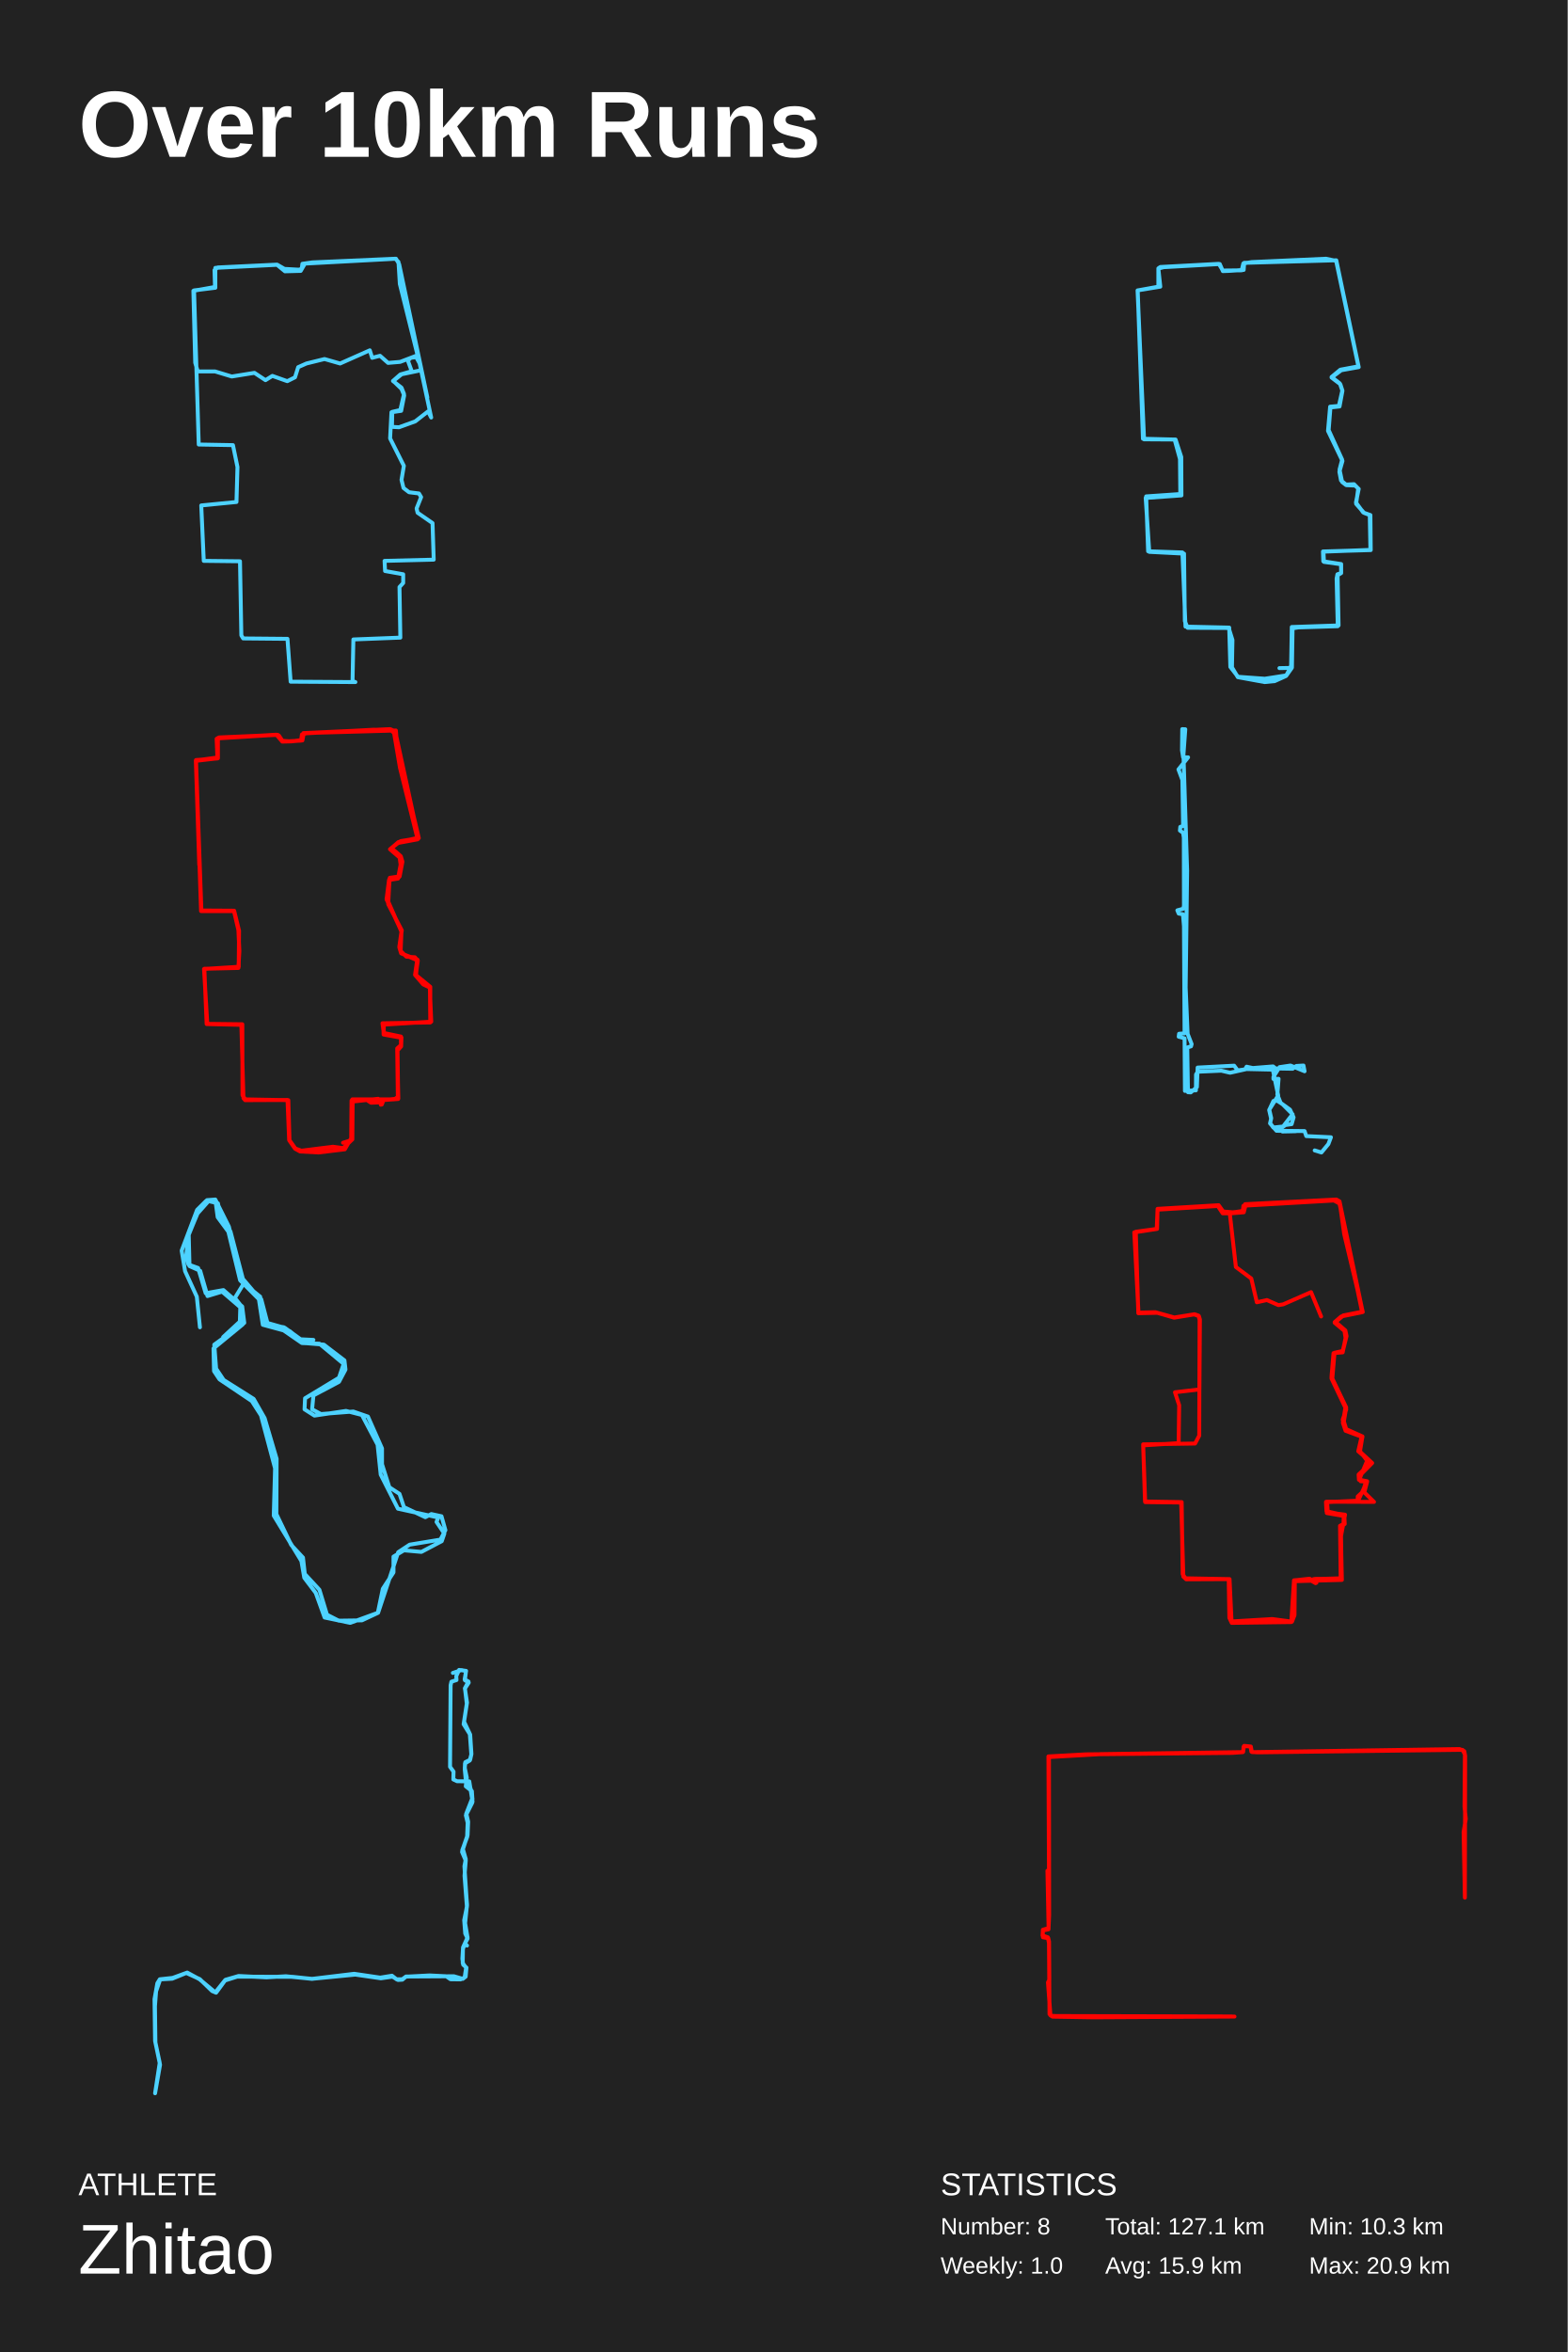
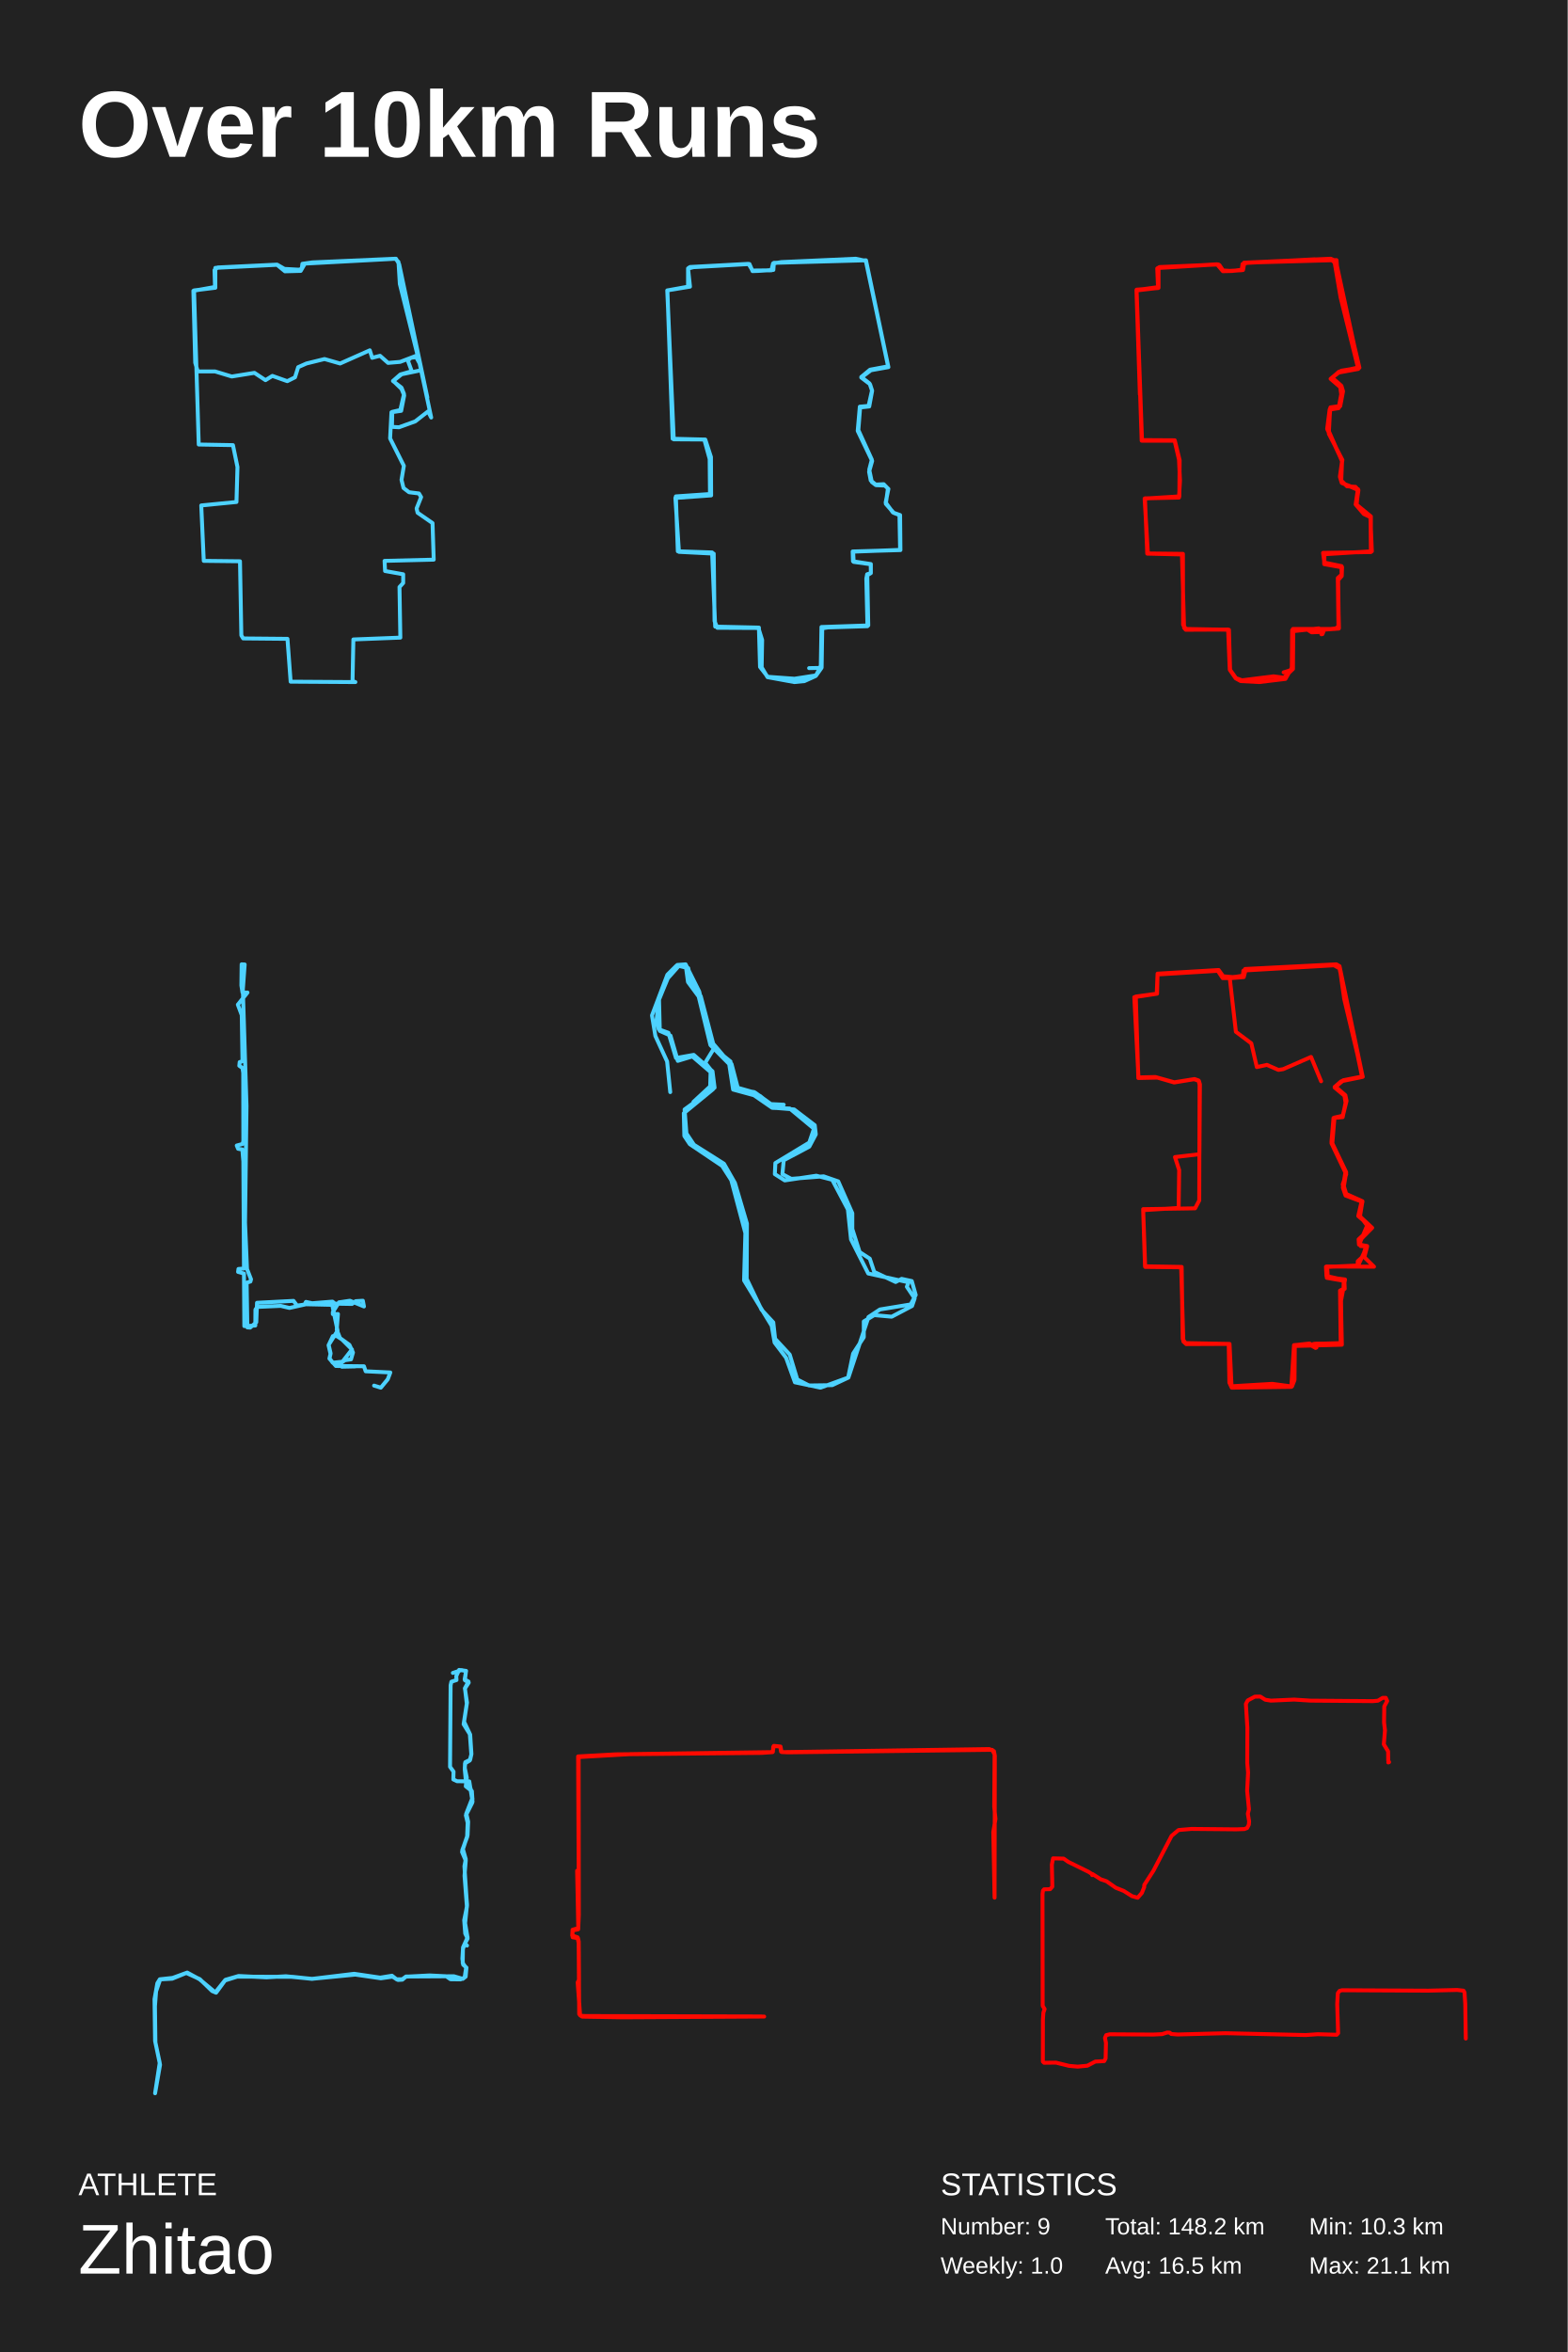
<svg xmlns="http://www.w3.org/2000/svg" baseProfile="full" height="300mm" version="1.1" viewBox="0,0,200,300" width="200mm">
  <defs />
  <rect fill="#222222" height="300" width="200" x="0" y="0" />
  <text fill="#FFFFFF" style="font-size:12px; font-family:Arial; font-weight:bold;" x="10" y="20">Over 10km Runs</text>
  <text fill="#FFFFFF" style="font-size:4px; font-family:Arial" x="10" y="280">ATHLETE</text>
  <text fill="#FFFFFF" style="font-size:9px; font-family:Arial" x="10" y="290">Zhitao</text>
  <text fill="#FFFFFF" style="font-size:4px; font-family:Arial" x="120" y="280">STATISTICS</text>
-   <text fill="#FFFFFF" style="font-size:3px; font-family:Arial" x="120" y="285">Number: 8</text>
+   <text fill="#FFFFFF" style="font-size:3px; font-family:Arial" x="120" y="285">Number: 9</text>
  <text fill="#FFFFFF" style="font-size:3px; font-family:Arial" x="120" y="290">Weekly: 1.0</text>
-   <text fill="#FFFFFF" style="font-size:3px; font-family:Arial" x="141" y="285">Total: 127.1 km</text>
-   <text fill="#FFFFFF" style="font-size:3px; font-family:Arial" x="141" y="290">Avg: 15.9 km</text>
+   <text fill="#FFFFFF" style="font-size:3px; font-family:Arial" x="141" y="285">Total: 148.2 km</text>
+   <text fill="#FFFFFF" style="font-size:3px; font-family:Arial" x="141" y="290">Avg: 16.5 km</text>
  <text fill="#FFFFFF" style="font-size:3px; font-family:Arial" x="167" y="285">Min: 10.3 km</text>
-   <text fill="#FFFFFF" style="font-size:3px; font-family:Arial" x="167" y="290">Max: 20.9 km</text>
+   <text fill="#FFFFFF" style="font-size:3px; font-family:Arial" x="167" y="290">Max: 21.1 km</text>
  <polyline fill="none" points="54.518,50.691 50.923,33.699 50.517,33.0 38.898,33.622 38.363,34.554 36.352,34.606 35.346,33.777 27.472,34.166 27.472,36.704 24.755,37.041 25.354,56.699 29.719,56.777 30.296,59.574 30.168,64.029 25.675,64.469 25.996,71.539 30.617,71.591 30.789,81.044 31.024,81.432 36.673,81.484 37.079,86.948 45.339,87.0 44.975,86.871 45.082,81.562 51.073,81.329 50.966,74.88 51.437,74.362 51.437,73.249 49.126,72.834 49.062,71.539 55.331,71.384 55.181,66.722 53.277,65.402 53.148,64.858 53.726,63.407 53.448,62.941 52.186,62.786 51.479,62.242 51.223,61.206 51.522,59.419 49.768,55.923 49.939,52.581 51.18,52.4 51.565,50.432 51.223,49.603 50.174,48.593 51.244,47.738 53.748,47.22 51.009,36.212 50.838,33.414 50.431,33.0 39.861,33.466 38.577,33.648 38.492,34.295 38.128,34.399 36.288,34.295 35.346,33.751 27.772,34.114 27.365,34.451 27.429,36.6 24.669,37.093 24.904,46.262 25.225,47.375 27.429,47.375 29.569,48.023 32.458,47.557 33.87,48.489 34.747,47.945 36.651,48.619 37.636,48.127 38.042,46.831 39.091,46.365 41.402,45.795 43.391,46.365 47.179,44.682 47.478,45.64 48.484,45.381 49.511,46.288 51.052,46.158 53.02,45.407 53.555,46.391 55.01,53.255 54.603,52.478 52.977,53.747 50.902,54.498 50.003,54.446 50.046,52.53 51.073,52.297 51.544,50.25 51.223,49.447 50.131,48.593 51.073,47.764 52.528,47.35 52.036,46.003 52.4,45.64 53.213,45.536 53.427,45.847 54.496,50.846" stroke="#4dd2ff" stroke-linecap="round" stroke-linejoin="round" stroke-width="0.5" />
-   <polyline fill="none" points="163.224,85.219 164.571,85.194 164.716,84.918 164.799,79.975 170.77,79.774 170.645,73.376 171.101,73.1 171.101,71.946 168.821,71.594 168.78,70.34 174.874,70.164 174.833,65.698 173.921,65.372 172.988,64.092 173.34,62.36 172.884,61.934 171.744,61.884 171.226,61.482 170.894,59.901 171.226,58.622 169.505,54.858 169.733,51.972 170.894,51.846 171.267,49.839 170.998,49.011 169.878,48.158 171.101,47.229 173.34,46.828 170.479,33.201 158.725,33.527 158.663,34.43 156.735,34.556 156.009,34.581 155.615,33.678 148.463,34.079 147.779,34.255 148.028,36.564 145.126,37.04 145.955,56.037 149.977,56.062 150.702,58.295 150.723,63.189 146.162,63.515 146.618,70.39 151.055,70.616 151.158,79.222 151.511,80.075 156.756,80.1 157.232,81.631 157.17,85.118 157.917,86.373 161.337,87.0 162.622,86.875 164.074,86.222 164.82,85.168 164.903,80.05 170.666,79.874 170.521,73.802 170.625,73.25 171.101,73.1 171.081,71.971 168.904,71.67 168.842,70.365 174.833,70.139 174.75,65.698 174.024,65.422 173.009,64.267 173.278,62.31 172.739,61.758 171.723,61.808 171.081,61.281 170.873,60.177 171.267,58.797 169.422,54.958 169.692,51.871 170.811,51.771 171.247,49.814 170.936,48.91 169.878,48.082 170.998,47.154 173.299,46.727 170.459,33.276 169.173,33.0 159.699,33.427 158.621,33.602 158.414,34.481 156.009,34.506 155.491,33.652 148.028,34.054 147.779,34.23 147.779,36.564 145.146,37.04 145.81,55.962 149.852,56.062 150.536,58.546 150.578,63.013 146.224,63.314 146.473,70.315 150.847,70.465 151.241,79.925 156.818,80.05 156.963,85.068 157.937,86.323 161.358,86.573 164.094,86.147 164.778,84.892 164.861,80.15 166.147,79.95" stroke="#4dd2ff" stroke-linecap="round" stroke-linejoin="round" stroke-width="0.5" />
-   <polyline fill="none" points="43.76,145.761 44.825,145.433 44.95,140.225 50.297,140.225 50.756,139.922 50.673,133.729 51.153,133.299 51.153,132.212 48.96,131.757 48.793,130.518 54.892,130.417 54.892,125.867 53.075,124.375 53.263,122.403 51.216,121.62 50.944,120.76 51.216,118.839 49.482,114.895 49.733,111.962 50.986,111.785 51.341,109.914 51.132,109.206 49.942,108.17 51.111,107.285 53.43,106.906 50.652,95.073 50.506,93.177 38.747,93.506 38.58,94.441 37.013,94.568 36.011,94.593 35.447,93.733 27.928,94.062 27.635,94.239 27.74,96.742 25.004,96.944 25.693,116.134 29.87,116.159 30.497,118.712 30.455,123.313 26.027,123.592 26.445,130.594 30.915,130.645 30.935,139.695 31.29,140.225 36.784,140.327 36.93,145.433 37.682,146.494 38.454,146.773 42.465,146.267 43.78,146.444 44.95,145.332 44.992,140.504 48.25,140.15 48.71,140.883 48.939,140.301 50.819,140.124 50.673,134.032 51.174,133.476 51.216,132.338 48.96,131.883 48.96,130.695 55.017,130.316 54.829,125.917 53.91,125.462 53.033,124.401 53.304,122.53 52.929,122.1 51.842,122.024 51.111,121.291 51.216,118.788 49.315,114.718 49.629,112.24 50.777,112.063 51.111,110.294 50.986,109.383 49.754,108.322 50.694,107.538 53.284,107.058 51.028,97.93 50.276,93.506 49.9,93.152 47.665,93.076 39.102,93.531 38.517,93.683 38.413,94.466 36.011,94.593 35.259,93.708 27.802,94.163 27.802,96.717 25.004,97.045 25.651,116.21 29.849,116.21 30.413,118.637 30.539,121.316 30.413,123.465 26.069,123.566 26.361,130.619 30.789,130.721 31.061,140.074 31.27,140.327 36.679,140.301 36.888,145.433 37.64,146.52 38.287,146.874 40.647,147.0 43.989,146.596 44.804,145.18 44.846,140.377 46.746,140.276 47.331,140.655 48.563,140.605 48.584,140.908 48.751,140.327 50.798,140.175 50.715,133.906 51.174,133.425 51.195,132.364 48.939,131.959 48.898,130.645 54.892,130.341 54.85,125.968 53.994,125.563 52.949,124.35 53.221,122.479 51.174,121.594 50.944,120.836 51.258,118.662 49.524,115.325 49.691,112.089 50.903,111.886 51.299,109.864 51.111,109.206 49.9,108.22 50.819,107.411 53.367,106.855 50.422,93.278 49.775,93.0 38.705,93.506 38.496,94.391 37.159,94.568 36.032,94.492 35.572,93.809 35.092,93.733 27.698,94.188 27.782,96.616 24.983,96.995 25.421,110.319" stroke="#ff0000" stroke-linecap="round" stroke-linejoin="round" stroke-width="0.5" />
-   <polyline fill="none" points="165.326,144.288 163.613,144.326 163.364,143.949 164.003,143.497 164.781,143.384 165.031,142.518 164.579,141.539 163.38,140.672 162.959,139.618 163.115,137.603 162.461,137.621 162.461,137.358 163.239,136.115 164.641,135.908 166.432,136.642 166.292,135.908 165.373,135.964 164.906,136.322 162.741,136.284 162.414,136.021 159.829,136.228 159.034,136.058 158.847,136.397 157.897,136.529 157.446,135.927 152.789,136.171 152.696,138.657 151.917,139.335 151.559,139.316 151.465,133.61 151.948,133.459 152.026,133.177 151.512,131.858 151.263,125.963 151.45,111.065 150.982,96.221 151.216,93.019 150.827,93.0 150.796,95.694 150.936,96.598 151.574,96.598 150.344,98.143 150.842,99.48 150.936,105.357 150.577,105.47 150.531,105.941 150.936,106.224 151.029,106.845 151.045,115.51 150.967,115.906 150.204,116.113 150.375,116.527 150.92,116.621 151.045,118.147 151.123,131.802 150.422,131.858 150.375,132.235 151.123,132.442 151.169,139.147 152.571,139.072 152.587,137.038 152.82,136.699 155.81,136.567 156.932,136.83 159.034,136.36 162.383,136.435 163.068,139.731 161.931,141.539 162.18,142.631 162.04,143.252 162.445,143.817 163.691,143.686 164.906,142.122 163.644,140.861 162.959,140.409 162.461,140.428 161.916,141.595 162.165,142.687 162.025,143.29 162.85,144.232 166.432,144.269 166.65,144.91 169.796,145.06 169.469,145.927 168.582,147.0 167.725,146.736" stroke="#4dd2ff" stroke-linecap="round" stroke-linejoin="round" stroke-width="0.5" />
-   <polyline fill="none" points="28.469,170.545 30.599,168.573 30.665,166.44 29.966,165.555 31.098,163.704 33.194,165.394 33.194,166.883 34.06,168.935 36.223,169.297 38.552,171.068 39.983,170.907 38.353,170.827 36.356,169.378 33.66,168.613 33.194,165.716 30.732,162.819 29.201,156.461 27.47,153.0 26.406,153.08 25.474,154.127 24.043,157.547 23.743,160.284 24.043,161.29 25.274,161.732 26.239,164.952 28.502,164.549 30.898,166.642 31.164,168.734 27.337,171.511 27.57,174.569 28.535,176.017 32.362,178.432 33.76,180.886 35.291,186.077 35.258,193.119 37.155,197.062 38.652,198.671 38.885,200.763 40.749,202.775 41.714,205.954 43.211,206.718 46.173,206.678 48.237,205.712 50.799,197.987 52.263,197.022 56.19,196.378 56.823,195.171 56.323,193.4 55.025,193.119 54.26,193.521 51.531,192.233 50.965,190.543 49.668,189.698 48.736,186.761 48.736,184.749 46.939,180.685 45.075,180.041 40.948,180.363 39.817,179.76 39.983,177.989 43.245,176.259 44.077,174.69 43.944,173.523 41.315,171.511 38.852,171.309 36.955,169.78 34.126,168.774 33.328,165.716 31.065,163.422 29.401,157.064 28.236,155.575 27.803,153.483 26.605,153.201 25.174,154.811 24.076,157.507 24.176,161.491 25.54,162.094 26.472,165.314 28.336,164.75 30.865,166.923 30.965,168.935 27.237,171.994 27.304,174.891 28.003,175.937 32.13,178.713 33.294,180.524 35.091,187.284 34.925,193.32 38.453,199.114 38.819,201.246 40.283,203.178 41.414,206.316 44.676,207.0 48.203,205.712 48.836,202.655 50.2,200.562 50.2,198.55 51.531,197.746 53.761,197.947 56.357,196.579 56.689,195.613 55.691,194.124 55.924,193.561 50.766,192.435 48.569,188.089 48.17,184.266 46.173,180.484 44.143,179.961 40.116,180.564 38.852,179.76 38.918,178.351 43.245,175.736 43.844,173.965 40.749,171.39 38.519,171.309 36.19,169.7 33.527,168.976 33.028,165.716 30.632,163.302 29.134,157.105 27.77,155.254 27.504,153.282 26.272,153.201 25.141,154.328 23.177,159.519 23.61,162.135 25.108,165.394 25.507,169.297" stroke="#4dd2ff" stroke-linecap="round" stroke-linejoin="round" stroke-width="0.5" />
-   <polyline fill="none" points="165.403,201.676 171.191,201.52 171.041,194.671 171.554,194.387 171.511,193.378 169.269,192.991 169.226,191.543 175.291,191.569 174.052,190.354 174.415,188.984 173.582,188.933 173.454,188.597 174.415,186.322 173.412,184.978 173.817,183.297 171.66,182.496 171.319,181.488 171.66,179.42 169.866,175.646 170.123,172.596 171.255,172.492 171.724,170.528 171.575,169.804 170.272,168.718 171.361,167.813 173.86,167.348 171.49,157.421 170.913,153.362 170.571,153.103 158.889,153.776 158.676,154.629 157.053,154.758 155.985,154.758 155.366,153.827 147.678,154.293 147.614,156.749 144.709,157.188 145.243,167.425 147.4,167.374 149.813,168.046 152.397,167.632 152.91,167.813 153.038,168.356 152.995,183.117 152.461,184.125 145.841,184.228 146.097,191.595 150.689,191.647 150.966,201.107 151.329,201.443 156.754,201.417 156.839,206.354 157.138,207.0 164.741,206.897 165.083,201.572 166.941,201.417 167.838,201.934 167.581,201.417 171.041,201.314 170.956,194.619 171.404,194.387 171.425,193.249 169.226,192.758 169.162,191.569 173.198,191.517 173.219,190.871 173.86,190.277 174.287,188.933 173.369,188.752 173.326,188.08 174.949,186.554 173.283,185.107 173.711,183.246 171.66,182.419 171.297,181.074 171.746,179.782 169.866,175.827 170.123,172.596 171.297,172.492 171.66,170.657 171.511,169.674 170.272,168.64 171.105,167.917 173.775,167.374 170.892,153.517 170.101,153.078 159.124,153.62 158.633,153.801 158.548,154.499 157.245,154.629 156.049,154.525 155.473,153.724 147.678,154.189 147.571,156.749 144.901,157.111 145.222,167.503 147.656,167.451 149.792,168.072 152.333,167.658 152.953,167.865 153.081,168.304 153.017,177.223 149.899,177.585 150.433,179.239 150.368,184.073 145.841,184.357 146.076,191.517 150.753,191.595 150.881,200.797 151.244,201.314 156.861,201.417 157.117,206.819 162.306,206.509 164.826,206.845 165.147,206.018 165.19,201.572 167.069,201.365 167.944,201.882 167.752,201.391 171.169,201.365 171.084,195.912 171.596,193.198 169.397,192.913 169.311,191.595 173.262,191.414 174.415,188.933 173.582,188.777 173.476,188.209 175.056,186.606 173.497,185.159 173.817,183.22 171.746,182.289 171.447,181.307 171.746,179.523 169.973,175.827 170.251,172.544 171.319,172.311 171.789,170.424 171.639,169.7 170.379,168.615 171.361,167.787 173.839,167.296 170.892,153.233 170.486,153.0 158.847,153.595 158.591,154.448 156.882,154.706 157.672,161.609 159.637,163.082 160.342,166.107 161.623,165.823 163.097,166.469 163.716,166.366 167.261,164.814 168.542,167.917" stroke="#ff0300" stroke-linecap="round" stroke-linejoin="round" stroke-width="0.5" />
+   <polyline fill="none" points="103.224,85.219 104.571,85.194 104.716,84.918 104.799,79.975 110.77,79.774 110.645,73.376 111.101,73.1 111.101,71.946 108.821,71.594 108.78,70.34 114.874,70.164 114.833,65.698 113.921,65.372 112.988,64.092 113.34,62.36 112.884,61.934 111.744,61.884 111.226,61.482 110.894,59.901 111.226,58.622 109.505,54.858 109.733,51.972 110.894,51.846 111.267,49.839 110.998,49.011 109.878,48.158 111.101,47.229 113.34,46.828 110.479,33.201 98.725,33.527 98.663,34.43 96.735,34.556 96.009,34.581 95.615,33.678 88.463,34.079 87.779,34.255 88.028,36.564 85.126,37.04 85.955,56.037 89.977,56.062 90.702,58.295 90.723,63.189 86.162,63.515 86.618,70.39 91.055,70.616 91.158,79.222 91.511,80.075 96.756,80.1 97.232,81.631 97.17,85.118 97.917,86.373 101.337,87.0 102.622,86.875 104.074,86.222 104.82,85.168 104.903,80.05 110.666,79.874 110.521,73.802 110.625,73.25 111.101,73.1 111.081,71.971 108.904,71.67 108.842,70.365 114.833,70.139 114.75,65.698 114.024,65.422 113.009,64.267 113.278,62.31 112.739,61.758 111.723,61.808 111.081,61.281 110.873,60.177 111.267,58.797 109.422,54.958 109.692,51.871 110.811,51.771 111.247,49.814 110.936,48.91 109.878,48.082 110.998,47.154 113.299,46.727 110.459,33.276 109.173,33.0 99.699,33.427 98.621,33.602 98.414,34.481 96.009,34.506 95.491,33.652 88.028,34.054 87.779,34.23 87.779,36.564 85.146,37.04 85.81,55.962 89.852,56.062 90.536,58.546 90.578,63.013 86.224,63.314 86.473,70.315 90.847,70.465 91.241,79.925 96.818,80.05 96.963,85.068 97.937,86.323 101.358,86.573 104.094,86.147 104.778,84.892 104.861,80.15 106.147,79.95" stroke="#4dd2ff" stroke-linecap="round" stroke-linejoin="round" stroke-width="0.5" />
+   <polyline fill="none" points="163.76,85.761 164.825,85.433 164.95,80.225 170.297,80.225 170.756,79.922 170.673,73.729 171.153,73.299 171.153,72.212 168.96,71.757 168.793,70.518 174.892,70.417 174.892,65.867 173.075,64.375 173.263,62.403 171.216,61.62 170.944,60.76 171.216,58.839 169.482,54.895 169.733,51.962 170.986,51.785 171.341,49.914 171.132,49.206 169.942,48.17 171.111,47.285 173.43,46.906 170.652,35.073 170.506,33.177 158.747,33.506 158.58,34.441 157.013,34.568 156.011,34.593 155.447,33.733 147.928,34.062 147.635,34.239 147.74,36.742 145.004,36.944 145.693,56.134 149.87,56.159 150.497,58.712 150.455,63.313 146.027,63.592 146.445,70.594 150.915,70.645 150.935,79.695 151.29,80.225 156.784,80.327 156.93,85.433 157.682,86.494 158.454,86.773 162.465,86.267 163.78,86.444 164.95,85.332 164.992,80.504 168.25,80.15 168.71,80.883 168.939,80.301 170.819,80.124 170.673,74.032 171.174,73.476 171.216,72.338 168.96,71.883 168.96,70.695 175.017,70.316 174.829,65.917 173.91,65.462 173.033,64.401 173.304,62.53 172.929,62.1 171.842,62.024 171.111,61.291 171.216,58.788 169.315,54.718 169.629,52.24 170.777,52.063 171.111,50.294 170.986,49.383 169.754,48.322 170.694,47.538 173.284,47.058 171.028,37.93 170.276,33.506 169.9,33.152 167.665,33.076 159.102,33.531 158.517,33.683 158.413,34.466 156.011,34.593 155.259,33.708 147.802,34.163 147.802,36.717 145.004,37.045 145.651,56.21 149.849,56.21 150.413,58.637 150.539,61.316 150.413,63.465 146.069,63.566 146.361,70.619 150.789,70.721 151.061,80.074 151.27,80.327 156.679,80.301 156.888,85.433 157.64,86.52 158.287,86.874 160.647,87.0 163.989,86.596 164.804,85.18 164.846,80.377 166.746,80.276 167.331,80.655 168.563,80.605 168.584,80.908 168.751,80.327 170.798,80.175 170.715,73.906 171.174,73.425 171.195,72.364 168.939,71.959 168.898,70.645 174.892,70.341 174.85,65.968 173.994,65.563 172.949,64.35 173.221,62.479 171.174,61.594 170.944,60.836 171.258,58.662 169.524,55.325 169.691,52.089 170.903,51.886 171.299,49.864 171.111,49.206 169.9,48.22 170.819,47.411 173.367,46.855 170.422,33.278 169.775,33.0 158.705,33.506 158.496,34.391 157.159,34.568 156.032,34.492 155.572,33.809 155.092,33.733 147.698,34.188 147.782,36.616 144.983,36.995 145.421,50.319" stroke="#ff0600" stroke-linecap="round" stroke-linejoin="round" stroke-width="0.5" />
+   <polyline fill="none" points="45.326,174.288 43.613,174.326 43.364,173.949 44.003,173.497 44.781,173.384 45.031,172.518 44.579,171.539 43.38,170.672 42.959,169.618 43.115,167.603 42.461,167.621 42.461,167.358 43.239,166.115 44.641,165.908 46.432,166.642 46.292,165.908 45.373,165.964 44.906,166.322 42.741,166.284 42.414,166.021 39.829,166.228 39.034,166.058 38.847,166.397 37.897,166.529 37.446,165.927 32.789,166.171 32.696,168.657 31.917,169.335 31.559,169.316 31.465,163.61 31.948,163.459 32.026,163.177 31.512,161.858 31.263,155.963 31.45,141.065 30.982,126.221 31.216,123.019 30.827,123.0 30.796,125.694 30.936,126.598 31.574,126.598 30.344,128.143 30.842,129.48 30.936,135.357 30.577,135.47 30.531,135.941 30.936,136.224 31.029,136.845 31.045,145.51 30.967,145.906 30.204,146.113 30.375,146.527 30.92,146.621 31.045,148.147 31.123,161.802 30.422,161.858 30.375,162.235 31.123,162.442 31.169,169.147 32.571,169.072 32.587,167.038 32.82,166.699 35.81,166.567 36.932,166.83 39.034,166.36 42.383,166.435 43.068,169.731 41.931,171.539 42.18,172.631 42.04,173.252 42.445,173.817 43.691,173.686 44.906,172.122 43.644,170.861 42.959,170.409 42.461,170.428 41.916,171.595 42.165,172.687 42.025,173.29 42.85,174.232 46.432,174.269 46.65,174.91 49.796,175.06 49.469,175.927 48.582,177.0 47.725,176.736" stroke="#4dd2ff" stroke-linecap="round" stroke-linejoin="round" stroke-width="0.5" />
+   <polyline fill="none" points="88.469,140.545 90.599,138.573 90.665,136.44 89.966,135.555 91.098,133.704 93.194,135.394 93.194,136.883 94.06,138.935 96.223,139.297 98.552,141.068 99.983,140.907 98.353,140.827 96.356,139.378 93.66,138.613 93.194,135.716 90.732,132.819 89.201,126.461 87.47,123.0 86.406,123.08 85.474,124.127 84.043,127.547 83.743,130.284 84.043,131.29 85.274,131.732 86.239,134.952 88.502,134.549 90.898,136.642 91.164,138.734 87.337,141.511 87.57,144.569 88.535,146.017 92.362,148.432 93.76,150.886 95.291,156.077 95.258,163.119 97.155,167.062 98.652,168.671 98.885,170.763 100.749,172.775 101.714,175.954 103.211,176.718 106.173,176.678 108.237,175.712 110.799,167.987 112.263,167.022 116.19,166.378 116.823,165.171 116.323,163.4 115.025,163.119 114.26,163.521 111.531,162.233 110.965,160.543 109.668,159.698 108.736,156.761 108.736,154.749 106.939,150.685 105.075,150.041 100.948,150.363 99.817,149.76 99.983,147.989 103.245,146.259 104.077,144.69 103.944,143.523 101.315,141.511 98.852,141.309 96.955,139.78 94.126,138.774 93.328,135.716 91.065,133.422 89.401,127.064 88.236,125.575 87.803,123.483 86.605,123.201 85.174,124.811 84.076,127.507 84.176,131.491 85.54,132.094 86.472,135.314 88.336,134.75 90.865,136.923 90.965,138.935 87.237,141.994 87.304,144.891 88.003,145.937 92.13,148.713 93.294,150.524 95.091,157.284 94.925,163.32 98.453,169.114 98.819,171.246 100.283,173.178 101.414,176.316 104.676,177.0 108.203,175.712 108.836,172.655 110.2,170.562 110.2,168.55 111.531,167.746 113.761,167.947 116.357,166.579 116.689,165.613 115.691,164.124 115.924,163.561 110.766,162.435 108.569,158.089 108.17,154.266 106.173,150.484 104.143,149.961 100.116,150.564 98.852,149.76 98.918,148.351 103.245,145.736 103.844,143.965 100.749,141.39 98.519,141.309 96.19,139.7 93.527,138.976 93.028,135.716 90.632,133.302 89.134,127.105 87.77,125.254 87.504,123.282 86.272,123.201 85.141,124.328 83.177,129.519 83.61,132.135 85.108,135.394 85.507,139.297" stroke="#4dd2ff" stroke-linecap="round" stroke-linejoin="round" stroke-width="0.5" />
+   <polyline fill="none" points="165.403,171.676 171.191,171.52 171.041,164.671 171.554,164.387 171.511,163.378 169.269,162.991 169.226,161.543 175.291,161.569 174.052,160.354 174.415,158.984 173.582,158.933 173.454,158.597 174.415,156.322 173.412,154.978 173.817,153.297 171.66,152.496 171.319,151.488 171.66,149.42 169.866,145.646 170.123,142.596 171.255,142.492 171.724,140.528 171.575,139.804 170.272,138.718 171.361,137.813 173.86,137.348 171.49,127.421 170.913,123.362 170.571,123.103 158.889,123.776 158.676,124.629 157.053,124.758 155.985,124.758 155.366,123.827 147.678,124.293 147.614,126.749 144.709,127.188 145.243,137.425 147.4,137.374 149.813,138.046 152.397,137.632 152.91,137.813 153.038,138.356 152.995,153.117 152.461,154.125 145.841,154.228 146.097,161.595 150.689,161.647 150.966,171.107 151.329,171.443 156.754,171.417 156.839,176.354 157.138,177.0 164.741,176.897 165.083,171.572 166.941,171.417 167.838,171.934 167.581,171.417 171.041,171.314 170.956,164.619 171.404,164.387 171.425,163.249 169.226,162.758 169.162,161.569 173.198,161.517 173.219,160.871 173.86,160.277 174.287,158.933 173.369,158.752 173.326,158.08 174.949,156.554 173.283,155.107 173.711,153.246 171.66,152.419 171.297,151.074 171.746,149.782 169.866,145.827 170.123,142.596 171.297,142.492 171.66,140.657 171.511,139.674 170.272,138.64 171.105,137.917 173.775,137.374 170.892,123.517 170.101,123.078 159.124,123.62 158.633,123.801 158.548,124.499 157.245,124.629 156.049,124.525 155.473,123.724 147.678,124.189 147.571,126.749 144.901,127.111 145.222,137.503 147.656,137.451 149.792,138.072 152.333,137.658 152.953,137.865 153.081,138.304 153.017,147.223 149.899,147.585 150.433,149.239 150.368,154.073 145.841,154.357 146.076,161.517 150.753,161.595 150.881,170.797 151.244,171.314 156.861,171.417 157.117,176.819 162.306,176.509 164.826,176.845 165.147,176.018 165.19,171.572 167.069,171.365 167.944,171.882 167.752,171.391 171.169,171.365 171.084,165.912 171.596,163.198 169.397,162.913 169.311,161.595 173.262,161.414 174.415,158.933 173.582,158.777 173.476,158.209 175.056,156.606 173.497,155.159 173.817,153.22 171.746,152.289 171.447,151.307 171.746,149.523 169.973,145.827 170.251,142.544 171.319,142.311 171.789,140.424 171.639,139.7 170.379,138.615 171.361,137.787 173.839,137.296 170.892,123.233 170.486,123.0 158.847,123.595 158.591,124.448 156.882,124.706 157.672,131.609 159.637,133.082 160.342,136.107 161.623,135.823 163.097,136.469 163.716,136.366 167.261,134.814 168.542,137.917" stroke="#ff0900" stroke-linecap="round" stroke-linejoin="round" stroke-width="0.5" />
  <polyline fill="none" points="59.35,247.825 59.653,247.266 59.35,246.619 59.22,244.923 59.566,243.21 59.263,239.26 59.422,237.284 58.974,235.99 59.61,234.277 59.711,232.704 59.436,231.55 60.245,229.942 60.274,229.417 60.057,228.176 59.494,227.791 59.292,225.693 59.321,224.924 59.927,224.557 60.144,223.735 59.985,221.252 59.205,219.609 59.581,217.161 59.306,215.343 59.769,214.486 59.278,214.206 59.465,213.122 58.57,213.0 58.209,213.787 58.238,214.294 57.588,214.504 57.487,214.958 57.415,225.361 57.862,225.973 57.834,226.97 58.31,227.197 59.87,227.214 60.288,229.819 59.509,231.393 59.725,232.354 59.653,234.067 59.047,235.816 59.422,237.144 59.249,238.036 59.581,243.07 59.263,244.836 59.639,247.108 59.321,247.895 59.581,248.157 59.292,247.965 59.061,248.577 59.032,250.395 59.465,250.989 59.278,252.23 58.758,252.475 57.473,252.457 56.924,252.073 54.801,251.968 51.783,252.125 51.335,252.51 50.758,252.545 50.079,252.125 48.592,252.335 45.328,251.863 39.769,252.405 37.3,252.143 30.253,252.125 28.708,252.615 27.567,254.17 27.062,253.961 25.488,252.44 23.769,251.653 21.964,252.388 20.434,252.475 19.914,253.996 19.769,255.883 19.827,260.515 20.419,263.364 19.784,267.0 20.376,263.12 19.784,260.323 19.712,254.992 20.073,252.964 20.39,252.457 22.022,252.283 23.885,251.601 25.459,252.457 27.466,254.136 28.751,252.527 30.441,252.038 33.993,252.213 36.477,252.073 39.827,252.405 45.184,251.758 48.505,252.248 50.007,252.003 50.585,252.457 51.321,252.457 51.798,252.108 57.906,252.073 59.047,252.405 59.408,252.125 59.509,250.972 59.09,250.605 58.989,249.835 59.075,248.385 59.653,247.108 59.292,245.78 59.581,242.913 59.278,239.155 59.379,237.232 58.945,236.218 59.595,234.225 59.667,232.354 59.465,231.375 60.259,229.347 60.202,228.456 59.422,227.844 59.552,226.742 59.292,225.483 59.364,224.767 59.985,224.452 60.13,223.788 59.942,221.2 59.148,219.924 59.552,217.301 59.321,215.36 59.797,214.626 59.306,214.311 59.451,213.157 58.873,213.017 57.776,213.385" stroke="#4dd2ff" stroke-linecap="round" stroke-linejoin="round" stroke-width="0.5" />
-   <polyline fill="none" points="157.167,257.201 134.657,257.145 134.135,257.117 133.892,256.907 133.823,247.837 133.684,247.109 133.0,246.884 133.046,246.141 133.776,245.931 133.626,238.613 133.823,238.571 133.753,224.033 138.561,223.767 157.202,223.584 158.569,223.486 158.72,222.687 159.577,222.771 159.705,223.472 160.516,223.514 186.583,223.192 186.884,223.767 186.838,230.468 187.0,231.996 186.722,233.679 186.884,242.048 186.919,223.949 186.803,223.36 186.212,223.094 159.797,223.486 159.647,223.43 159.542,222.771 158.812,222.715 158.65,222.799 158.604,223.444 158.303,223.486 140.449,223.739 133.823,224.117 133.846,244.263 133.765,246.085 133.104,246.225 133.035,246.45 133.058,247.109 133.741,247.221 133.834,247.655 133.869,252.547 133.695,252.842 134.008,257.061 134.274,257.229 139.488,257.313 157.492,257.215" stroke="#ff0300" stroke-linecap="round" stroke-linejoin="round" stroke-width="0.5" />
+   <polyline fill="none" points="97.167,257.201 74.657,257.145 74.135,257.117 73.892,256.907 73.823,247.837 73.684,247.109 73.0,246.884 73.046,246.141 73.776,245.931 73.626,238.613 73.823,238.571 73.753,224.033 78.561,223.767 97.202,223.584 98.569,223.486 98.72,222.687 99.577,222.771 99.705,223.472 100.516,223.514 126.583,223.192 126.884,223.767 126.838,230.468 127.0,231.996 126.722,233.679 126.884,242.048 126.919,223.949 126.803,223.36 126.212,223.094 99.797,223.486 99.647,223.43 99.542,222.771 98.812,222.715 98.65,222.799 98.604,223.444 98.303,223.486 80.449,223.739 73.823,224.117 73.846,244.263 73.765,246.085 73.104,246.225 73.035,246.45 73.058,247.109 73.741,247.221 73.834,247.655 73.869,252.547 73.695,252.842 74.008,257.061 74.274,257.229 79.488,257.313 97.492,257.215" stroke="#ff0a00" stroke-linecap="round" stroke-linejoin="round" stroke-width="0.5" />
+   <polyline fill="none" points="177.112,224.804 177.216,224.759 177.105,224.562 177.09,223.388 176.542,222.492 176.69,220.7 176.572,219.705 176.601,217.653 176.972,216.963 176.794,216.56 176.401,216.56 175.787,216.927 175.157,216.981 167.188,216.918 165.092,216.784 162.137,216.918 161.418,216.802 160.781,216.399 160.093,216.408 159.182,216.891 158.945,217.339 159.137,220.35 159.122,224.885 159.226,226.094 159.108,228.415 159.337,230.789 159.196,231.336 159.359,232.312 159.322,232.742 159.108,233.163 158.752,233.298 157.715,233.334 152.005,233.28 150.353,233.423 149.464,234.167 147.161,238.593 145.976,240.438 145.983,240.68 145.672,241.45 145.139,242.06 144.413,241.854 143.369,241.191 142.354,240.788 141.162,239.954 140.443,239.713 139.369,239.032 139.332,239.175 139.392,239.094 138.903,238.772 136.266,237.473 135.703,237.07 134.348,237.034 134.192,237.831 134.252,240.644 133.97,240.967 133.2,240.985 133.052,241.164 133.0,241.585 133.022,255.845 133.267,256.257 133.111,256.714 133.052,257.619 133.044,262.957 133.2,263.109 134.718,263.091 136.385,263.503 137.488,263.601 138.718,263.485 139.732,262.957 140.873,262.894 141.051,262.554 141.095,260.565 140.969,259.938 141.125,259.58 141.591,259.473 147.102,259.509 148.257,259.455 148.909,259.249 149.227,259.267 149.427,259.437 150.242,259.5 156.352,259.338 166.581,259.571 168.114,259.464 170.528,259.535 170.713,259.338 170.595,255.639 170.676,254.233 170.899,253.938 171.21,253.857 182.23,253.911 185.896,253.821 186.711,253.911 186.837,254.144 186.933,255.595 187.0,260.019" stroke="#ff0000" stroke-linecap="round" stroke-linejoin="round" stroke-width="0.5" />
</svg>
